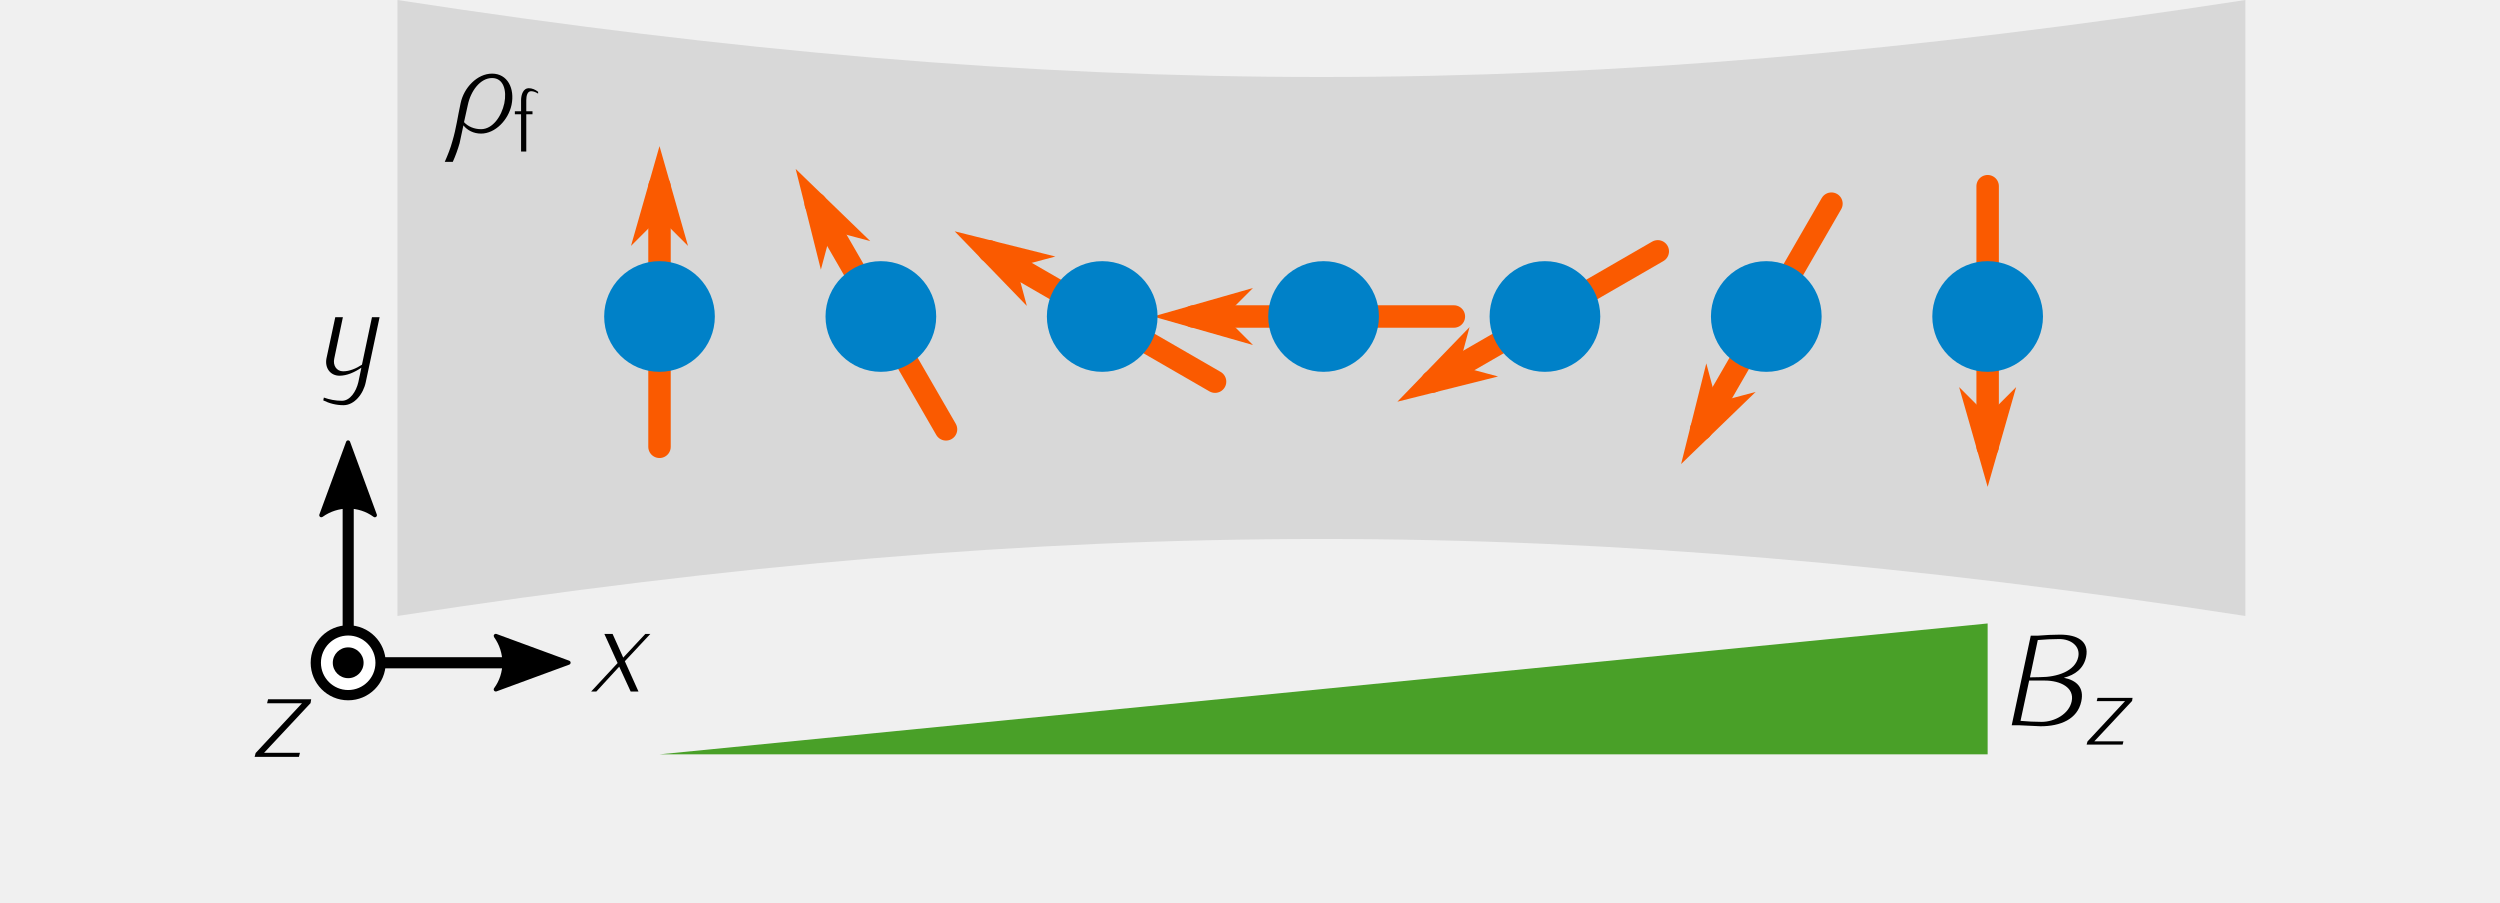
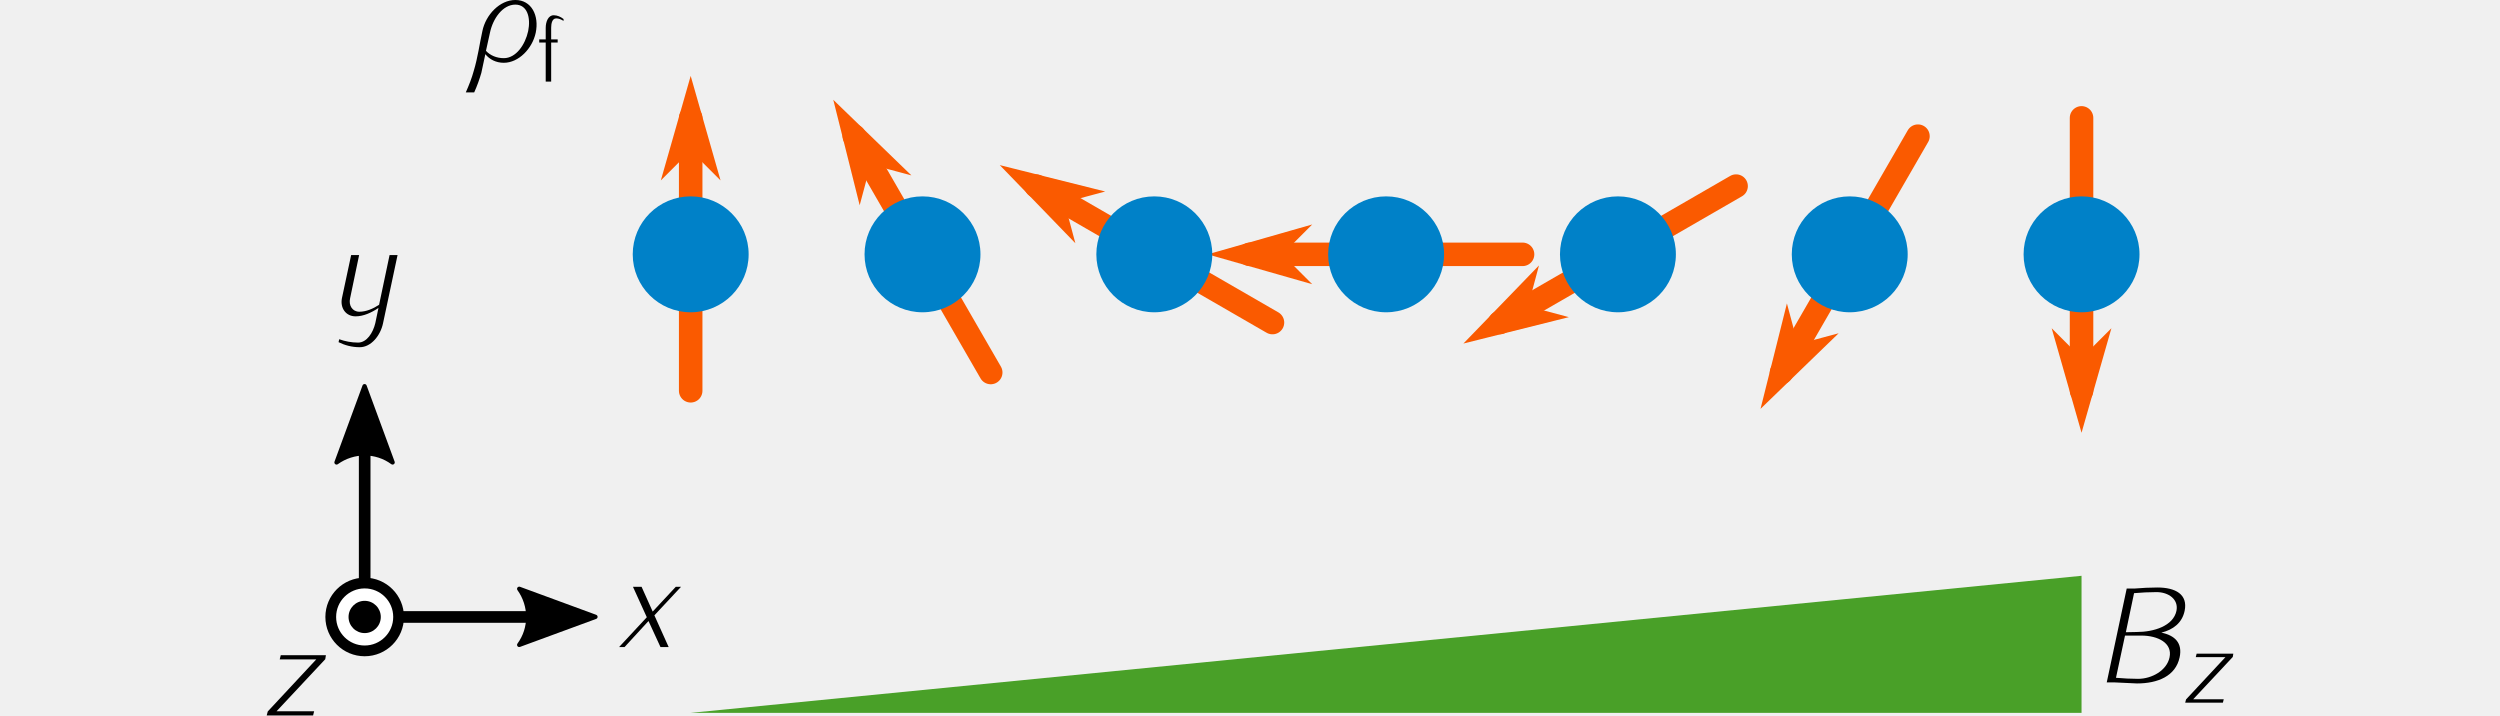
- <svg xmlns="http://www.w3.org/2000/svg" xmlns:xlink="http://www.w3.org/1999/xlink" width="68.726mm" height="24.806mm" viewBox="0 0 243.518 87.894" id="svg2" version="1.1">
+ <svg xmlns="http://www.w3.org/2000/svg" xmlns:xlink="http://www.w3.org/1999/xlink" width="65.625mm" height="18.781mm" viewBox="0 0 232.53 66.549" id="svg2" version="1.1">
  <defs id="defs4">
    <marker orient="auto" refY="0" refX="0" id="marker10946" style="overflow:visible">
      <path id="path10948" d="M 0,0 5,-5 -12.5,0 5,5 0,0 Z" style="fill:#fa5a00;fill-opacity:1;fill-rule:evenodd;stroke:#fa5a00;stroke-width:1pt;stroke-opacity:1" transform="matrix(-0.2,0,0,-0.2,-1.2,0)" />
    </marker>
    <marker style="overflow:visible" id="marker10736" refX="0" refY="0" orient="auto">
      <path transform="matrix(-0.2,0,0,-0.2,-1.2,0)" style="fill:#fa5a00;fill-opacity:1;fill-rule:evenodd;stroke:#fa5a00;stroke-width:1pt;stroke-opacity:1" d="M 0,0 5,-5 -12.5,0 5,5 0,0 Z" id="path10738" />
    </marker>
    <marker orient="auto" refY="0" refX="0" id="marker10448" style="overflow:visible">
      <path id="path10450" d="M 0,0 5,-5 -12.5,0 5,5 0,0 Z" style="fill:#fa5a00;fill-opacity:1;fill-rule:evenodd;stroke:#fa5a00;stroke-width:1pt;stroke-opacity:1" transform="matrix(-0.2,0,0,-0.2,-1.2,0)" />
    </marker>
    <marker style="overflow:visible" id="marker10202" refX="0" refY="0" orient="auto">
      <path transform="matrix(-0.2,0,0,-0.2,-1.2,0)" style="fill:#fa5a00;fill-opacity:1;fill-rule:evenodd;stroke:#fa5a00;stroke-width:1pt;stroke-opacity:1" d="M 0,0 5,-5 -12.5,0 5,5 0,0 Z" id="path10204" />
    </marker>
    <marker orient="auto" refY="0" refX="0" id="marker9968" style="overflow:visible">
      <path id="path9970" d="M 0,0 5,-5 -12.5,0 5,5 0,0 Z" style="fill:#fa5a00;fill-opacity:1;fill-rule:evenodd;stroke:#fa5a00;stroke-width:1pt;stroke-opacity:1" transform="matrix(-0.2,0,0,-0.2,-1.2,0)" />
    </marker>
    <marker style="overflow:visible" id="marker9776" refX="0" refY="0" orient="auto">
      <path transform="matrix(-0.2,0,0,-0.2,-1.2,0)" style="fill:#fa5a00;fill-opacity:1;fill-rule:evenodd;stroke:#fa5a00;stroke-width:1pt;stroke-opacity:1" d="M 0,0 5,-5 -12.5,0 5,5 0,0 Z" id="path9778" />
    </marker>
    <marker orient="auto" refY="0" refX="0" id="marker8134" style="overflow:visible">
      <path id="path8136" d="M 0,0 5,-5 -12.5,0 5,5 0,0 Z" style="fill:#fa5a00;fill-opacity:1;fill-rule:evenodd;stroke:#fa5a00;stroke-width:1pt;stroke-opacity:1" transform="matrix(-0.2,0,0,-0.2,-1.2,0)" />
    </marker>
    <marker style="overflow:visible" id="marker7216" refX="0" refY="0" orient="auto">
      <path transform="scale(-0.6,-0.6)" d="M 8.719,4.034 -2.207,0.016 8.719,-4.002 c -1.745,2.372 -1.735,5.617 -6e-7,8.035 z" style="fill:#000000;fill-opacity:1;fill-rule:evenodd;stroke:#000000;stroke-width:0.625;stroke-linejoin:round;stroke-opacity:1" id="path7218" />
    </marker>
    <marker orient="auto" refY="0" refX="0" id="marker14678" style="overflow:visible">
      <path id="path14680" style="fill:#fa5a00;fill-opacity:1;fill-rule:evenodd;stroke:#fa5a00;stroke-width:0.625;stroke-linejoin:round;stroke-opacity:1" d="M 8.719,4.034 -2.207,0.016 8.719,-4.002 c -1.745,2.372 -1.735,5.617 -6e-7,8.035 z" transform="scale(-0.6,-0.6)" />
    </marker>
    <marker orient="auto" refY="0" refX="0" id="marker13339" style="overflow:visible">
      <path id="path13341" style="fill:#000000;fill-opacity:1;fill-rule:evenodd;stroke:#000000;stroke-width:0.625;stroke-linejoin:round;stroke-opacity:1" d="M 8.719,4.034 -2.207,0.016 8.719,-4.002 c -1.745,2.372 -1.735,5.617 -6e-7,8.035 z" transform="scale(-0.6,-0.6)" />
    </marker>
    <marker orient="auto" refY="0" refX="0" id="Arrow1Mstart" style="overflow:visible">
      <path id="path4160" d="M 0,0 5,-5 -12.5,0 5,5 0,0 Z" style="fill:#49a028;fill-opacity:1;fill-rule:evenodd;stroke:#49a028;stroke-width:1pt;stroke-opacity:1" transform="matrix(0.4,0,0,0.4,4,0)" />
    </marker>
    <marker orient="auto" refY="0" refX="0" id="Arrow1Lend" style="overflow:visible">
      <path id="path4157" d="M 0,0 5,-5 -12.5,0 5,5 0,0 Z" style="fill:#000000;fill-opacity:1;fill-rule:evenodd;stroke:#000000;stroke-width:1pt;stroke-opacity:1" transform="matrix(-0.8,0,0,-0.8,-10,0)" />
    </marker>
    <marker style="overflow:visible" id="marker8777" refX="0" refY="0" orient="auto">
      <path transform="matrix(-0.2,0,0,-0.2,-1.2,0)" style="fill:#49a028;fill-opacity:1;fill-rule:evenodd;stroke:#49a028;stroke-width:1pt;stroke-opacity:1" d="M 0,0 5,-5 -12.5,0 5,5 0,0 Z" id="path8779" />
    </marker>
    <marker style="overflow:visible" id="marker6173" refX="0" refY="0" orient="auto">
      <path transform="scale(-0.6,-0.6)" d="M 8.719,4.034 -2.207,0.016 8.719,-4.002 c -1.745,2.372 -1.735,5.617 -6e-7,8.035 z" style="fill:#000000;fill-opacity:1;fill-rule:evenodd;stroke:#000000;stroke-width:0.625;stroke-linejoin:round;stroke-opacity:1" id="path6175" />
    </marker>
    <marker orient="auto" refY="0" refX="0" id="marker6109" style="overflow:visible">
      <path id="path6111" style="fill:#000000;fill-opacity:1;fill-rule:evenodd;stroke:#000000;stroke-width:0.625;stroke-linejoin:round;stroke-opacity:1" d="M 8.719,4.034 -2.207,0.016 8.719,-4.002 c -1.745,2.372 -1.735,5.617 -6e-7,8.035 z" transform="scale(-0.6,-0.6)" />
    </marker>
    <marker style="overflow:visible" id="marker6079" refX="0" refY="0" orient="auto">
      <path transform="matrix(-1.1,0,0,-1.1,-1.1,0)" d="M 8.719,4.034 -2.207,0.016 8.719,-4.002 c -1.745,2.372 -1.735,5.617 -6e-7,8.035 z" style="fill:#000000;fill-opacity:1;fill-rule:evenodd;stroke:#000000;stroke-width:0.625;stroke-linejoin:round;stroke-opacity:1" id="path6081" />
    </marker>
    <marker style="overflow:visible" id="marker6027" refX="0" refY="0" orient="auto">
      <path transform="matrix(-1.1,0,0,-1.1,-1.1,0)" d="M 8.719,4.034 -2.207,0.016 8.719,-4.002 c -1.745,2.372 -1.735,5.617 -6e-7,8.035 z" style="fill:#000000;fill-opacity:1;fill-rule:evenodd;stroke:#000000;stroke-width:0.625;stroke-linejoin:round;stroke-opacity:1" id="path6029" />
    </marker>
    <marker orient="auto" refY="0" refX="0" id="marker5863" style="overflow:visible">
      <path id="path5865" d="M 0,0 5,-5 -12.5,0 5,5 0,0 Z" style="fill:#000000;fill-opacity:1;fill-rule:evenodd;stroke:#000000;stroke-width:1pt;stroke-opacity:1" transform="matrix(-0.2,0,0,-0.2,-1.2,0)" />
    </marker>
    <marker orient="auto" refY="0" refX="0" id="Arrow2Mend" style="overflow:visible">
      <path id="path4181" style="fill:#c84800;fill-opacity:1;fill-rule:evenodd;stroke:#c84800;stroke-width:0.625;stroke-linejoin:round;stroke-opacity:1" d="M 8.719,4.034 -2.207,0.016 8.719,-4.002 c -1.745,2.372 -1.735,5.617 -6e-7,8.035 z" transform="scale(-0.6,-0.6)" />
    </marker>
    <marker orient="auto" refY="0" refX="0" id="Arrow2Lend" style="overflow:visible">
      <path id="path4175" style="fill:#ffcdb1;fill-opacity:1;fill-rule:evenodd;stroke:#ffcdb1;stroke-width:0.625;stroke-linejoin:round;stroke-opacity:1" d="M 8.719,4.034 -2.207,0.016 8.719,-4.002 c -1.745,2.372 -1.735,5.617 -6e-7,8.035 z" transform="matrix(-1.1,0,0,-1.1,-1.1,0)" />
    </marker>
    <g id="g13695">
      <symbol id="glyph0-0" overflow="visible" style="overflow:visible">
        <path id="path13698" d="" style="stroke:none" />
      </symbol>
      <symbol id="glyph0-1" overflow="visible" style="overflow:visible">
        <path id="path13701" d="M 6.328,-1.859 C 6.562,-2.938 5.969,-3.5 4.969,-3.703 c 0.875,-0.219 1.547,-0.719 1.734,-1.625 0.25,-1.219 -0.672,-1.734 -2.031,-1.734 -0.562,0 -1.125,0.031 -1.703,0.078 l -0.578,0 L 0.906,0 1.484,0 3.156,0.078 c 1.547,0 2.875,-0.547 3.172,-1.938 z M 6.094,-5.328 C 5.859,-4.203 4.422,-3.75 3.125,-3.75 L 2.328,-3.734 2.938,-6.641 C 3.5,-6.688 4.047,-6.719 4.609,-6.719 c 0.906,0 1.656,0.547 1.484,1.391 z m -0.516,3.469 c -0.203,0.969 -1.312,1.594 -2.344,1.594 -0.547,0 -1.094,-0.031 -1.641,-0.078 l 0.672,-3.141 1.219,0 c 1.219,0 2.328,0.547 2.094,1.625 z m 0,0" style="stroke:none" />
      </symbol>
      <symbol id="glyph0-2" overflow="visible" style="overflow:visible">
        <path id="path13704" d="m 3.797,0 -1.062,-2.359 1.984,-2.125 -0.391,0 -1.719,1.844 -0.828,-1.844 -0.641,0 1.031,2.266 L 0.109,0 0.516,0 2.297,-1.938 3.188,0 Z m 0,0" style="stroke:none" />
      </symbol>
      <symbol id="glyph0-3" overflow="visible" style="overflow:visible">
        <path id="path13707" d="m 3.984,0.578 1.078,-5.062 -0.594,0 -0.781,3.703 c -0.453,0.297 -0.969,0.516 -1.469,0.516 -0.516,0 -0.812,-0.469 -0.688,-1 l 0.672,-3.219 -0.594,0 -0.688,3.219 C 0.781,-0.531 1.219,0.078 1.938,0.078 c 0.578,0 1.172,-0.266 1.703,-0.625 l -0.234,1.125 C 3.234,1.312 2.766,2.031 2.125,2.031 c -0.5,0 -0.969,-0.094 -1.406,-0.25 L 0.672,2 c 0.469,0.234 1,0.375 1.578,0.375 0.844,0 1.547,-0.875 1.734,-1.797 z m 0,0" style="stroke:none" />
      </symbol>
      <symbol id="glyph0-4" overflow="visible" style="overflow:visible">
        <path id="path13710" d="m 3.656,0 0.078,-0.312 -2.797,0 3.625,-3.875 0.047,-0.297 -3.359,0 -0.078,0.312 2.719,0 -3.609,3.875 L 0.203,0 Z m 0,0" style="stroke:none" />
      </symbol>
      <symbol id="glyph0-5" overflow="visible" style="overflow:visible">
        <path id="path13713" d="m 5.281,-2.141 c 0.266,-1.281 -0.312,-2.438 -1.516,-2.438 -1.156,0 -2.203,1.094 -2.453,2.312 C 1.094,-1.281 0.969,-0.297 0.672,0.688 0.531,1.219 0.312,1.766 0.078,2.297 l 0.625,0 C 0.922,1.812 1.094,1.328 1.234,0.844 L 1.531,-0.547 c 0.312,0.391 0.797,0.641 1.375,0.641 1.109,0 2.125,-1.062 2.375,-2.234 z m -0.562,-0.125 C 4.5,-1.25 3.812,-0.25 2.906,-0.25 2.375,-0.25 1.891,-0.453 1.578,-0.797 L 1.875,-2.141 c 0.219,-1.062 0.953,-2.094 1.891,-2.094 0.891,0 1.156,0.969 0.953,1.969 z m 0,0" style="stroke:none" />
      </symbol>
      <symbol id="glyph1-0" overflow="visible" style="overflow:visible">
        <path id="path13716" d="" style="stroke:none" />
      </symbol>
      <symbol id="glyph1-1" overflow="visible" style="overflow:visible">
        <path id="path13719" d="m 1.781,-0.219 0,-0.156 c -0.156,0.109 -0.328,0.188 -0.516,0.188 -0.297,0 -0.344,-0.359 -0.344,-0.703 l 0,-2.25 -0.406,0 0,2.25 c 0,0.469 0.172,0.953 0.578,0.953 0.25,0 0.484,-0.125 0.688,-0.281 z m -0.797,-4 c 0,-0.141 -0.125,-0.25 -0.266,-0.25 -0.141,0 -0.25,0.109 -0.25,0.25 0,0.141 0.109,0.266 0.25,0.266 0.141,0 0.266,-0.125 0.266,-0.266 z m 0,0" style="stroke:none" />
      </symbol>
      <symbol id="glyph1-2" overflow="visible" style="overflow:visible">
        <path id="path13722" d="m 1.953,-4.516 0,-0.141 C 1.734,-4.828 1.484,-4.938 1.219,-4.938 0.812,-4.938 0.625,-4.453 0.625,-4 l 0,0.859 -0.484,0 0,0.234 0.484,0 0,2.906 0.406,0 0,-2.906 0.484,0 0,-0.234 -0.484,0 0,-0.859 c 0,-0.328 0.078,-0.703 0.375,-0.703 0.188,0 0.375,0.078 0.547,0.188 z m 0,0" style="stroke:none" />
      </symbol>
    </g>
    <clipPath id="clip1">
      <path id="path13725" d="m 12,2 11,0 0,7.387 -11,0 z m 0,0" />
    </clipPath>
    <clipPath id="clip2">
      <path id="path13728" d="m 22,2 7,0 0,7.387 -7,0 z m 0,0" />
    </clipPath>
    <clipPath id="clip3">
      <path id="path13731" d="m 30,2 7,0 0,7.387 -7,0 z m 0,0" />
    </clipPath>
  </defs>
-   <g id="layer1" transform="translate(-118.7243,-145.492)">
-     <path style="opacity:1;fill:#d8d8d8;fill-opacity:1;fill-rule:nonzero;stroke:none;stroke-width:2.5;stroke-linecap:round;stroke-linejoin:miter;stroke-miterlimit:4;stroke-dasharray:none;stroke-dashoffset:0;stroke-opacity:1" d="m 157.439,145.492 c 65,10 115,10 180,0 l 0,60 c -65,-10 -115,-10 -180,0 z" id="rect8892" />
+   <g id="layer1" transform="translate(-118.7243,-152.664)">
    <path style="fill:none;fill-rule:evenodd;stroke:#000000;stroke-width:1.081;stroke-linecap:round;stroke-linejoin:miter;stroke-miterlimit:4;stroke-dasharray:none;stroke-opacity:1;marker-end:url(#marker6109)" d="m 152.641,210.051 0,-20.031" id="path4144" />
    <use transform="matrix(1.25,0,0,1.25,167.4021,204.0813)" id="use13740" y="7.014" x="7.014" xlink:href="#glyph0-2" width="100%" height="100%" style="fill:#000000;fill-opacity:1" />
    <use transform="matrix(1.25,0,0,1.25,134.3664,173.2236)" style="clip-rule:nonzero;fill:#000000;fill-opacity:1" height="100%" width="100%" xlink:href="#glyph0-3" x="12.005" y="7.014" id="use13746" />
    <use transform="matrix(1.25,0,0,1.25,121.032,210.445)" style="clip-rule:nonzero;fill:#000000;fill-opacity:1" height="100%" width="100%" xlink:href="#glyph0-4" x="17.793" y="7.014" id="use13748" />
    <g transform="matrix(1.25,0,0,1.25,201.1732,183.6676)" style="clip-rule:nonzero" clip-path="url(#clip3)" id="g13760">
      <g style="fill:#000000;fill-opacity:1" id="g13762" />
    </g>
    <path id="path7214" d="m 152.641,210.051 20.031,0" style="fill:none;fill-rule:evenodd;stroke:#000000;stroke-width:1.081;stroke-linecap:round;stroke-linejoin:miter;stroke-miterlimit:4;stroke-dasharray:none;stroke-opacity:1;marker-end:url(#marker7216)" />
    <path style="fill:none;fill-rule:evenodd;stroke:#fa5a00;stroke-width:2.188;stroke-linecap:round;stroke-linejoin:miter;stroke-miterlimit:4;stroke-dasharray:none;stroke-opacity:1;marker-end:url(#marker8134)" d="m 182.965,189.012 0,-25.382" id="path8096" />
    <path id="path9774" d="m 210.872,187.312 -12.691,-21.982" style="fill:none;fill-rule:evenodd;stroke:#fa5a00;stroke-width:2.188;stroke-linecap:round;stroke-linejoin:miter;stroke-miterlimit:4;stroke-dasharray:none;stroke-opacity:1;marker-end:url(#marker9776)" />
    <path style="fill:none;fill-rule:evenodd;stroke:#fa5a00;stroke-width:2.188;stroke-linecap:round;stroke-linejoin:miter;stroke-miterlimit:4;stroke-dasharray:none;stroke-opacity:1;marker-end:url(#marker9968)" d="M 237.079,182.666 215.098,169.975" id="path9966" />
    <path id="path10200" d="m 260.341,176.321 -25.382,0" style="fill:none;fill-rule:evenodd;stroke:#fa5a00;stroke-width:2.188;stroke-linecap:round;stroke-linejoin:miter;stroke-miterlimit:4;stroke-dasharray:none;stroke-opacity:1;marker-end:url(#marker10202)" />
    <path style="fill:none;fill-rule:evenodd;stroke:#fa5a00;stroke-width:2.188;stroke-linecap:round;stroke-linejoin:miter;stroke-miterlimit:4;stroke-dasharray:none;stroke-opacity:1;marker-end:url(#marker10448)" d="m 280.203,169.975 -21.982,12.691" id="path10446" />
    <path id="path10734" d="m 297.119,165.33 -12.691,21.982" style="fill:none;fill-rule:evenodd;stroke:#fa5a00;stroke-width:2.188;stroke-linecap:round;stroke-linejoin:miter;stroke-miterlimit:4;stroke-dasharray:none;stroke-opacity:1;marker-end:url(#marker10736)" />
    <path style="fill:none;fill-rule:evenodd;stroke:#fa5a00;stroke-width:2.188;stroke-linecap:round;stroke-linejoin:miter;stroke-miterlimit:4;stroke-dasharray:none;stroke-opacity:1;marker-end:url(#marker10946)" d="m 312.335,163.629 0,25.382" id="path10944" />
    <g transform="translate(-77.34962,-34.04841)" id="g15489">
      <use transform="matrix(1.25,0,0,1.25,201.1732,183.6676)" style="clip-rule:nonzero;fill:#000000;fill-opacity:1" height="100%" width="100%" xlink:href="#glyph0-5" x="30.501" y="7.014" id="use13764" />
      <g transform="matrix(1.25,0,0,1.25,201.1732,183.6676)" style="fill:#000000;fill-opacity:1" id="g13766">
        <use height="100%" width="100%" xlink:href="#glyph1-2" x="35.9" y="8.508" id="use13768" />
      </g>
    </g>
    <g id="g9459" transform="matrix(0.8751175,0,0,0.8751175,37.93343,25.52634)">
      <circle r="6.16" cy="172.313" cx="165.728" id="path9425" style="opacity:1;fill:#0081c8;fill-opacity:1;fill-rule:nonzero;stroke:none;stroke-width:2.5;stroke-linecap:round;stroke-linejoin:miter;stroke-miterlimit:4;stroke-dasharray:none;stroke-dashoffset:0;stroke-opacity:1" />
      <circle r="6.16" cy="172.313" cx="190.367" id="circle9431" style="opacity:1;fill:#0081c8;fill-opacity:1;fill-rule:nonzero;stroke:none;stroke-width:2.5;stroke-linecap:round;stroke-linejoin:miter;stroke-miterlimit:4;stroke-dasharray:none;stroke-dashoffset:0;stroke-opacity:1" />
      <circle style="opacity:1;fill:#0081c8;fill-opacity:1;fill-rule:nonzero;stroke:none;stroke-width:2.5;stroke-linecap:round;stroke-linejoin:miter;stroke-miterlimit:4;stroke-dasharray:none;stroke-dashoffset:0;stroke-opacity:1" id="circle9435" cx="215.005" cy="172.313" r="6.16" />
      <circle style="opacity:1;fill:#0081c8;fill-opacity:1;fill-rule:nonzero;stroke:none;stroke-width:2.5;stroke-linecap:round;stroke-linejoin:miter;stroke-miterlimit:4;stroke-dasharray:none;stroke-dashoffset:0;stroke-opacity:1" id="circle9439" cx="239.644" cy="172.313" r="6.16" />
      <circle r="6.16" cy="172.313" cx="264.283" id="circle9443" style="opacity:1;fill:#0081c8;fill-opacity:1;fill-rule:nonzero;stroke:none;stroke-width:2.5;stroke-linecap:round;stroke-linejoin:miter;stroke-miterlimit:4;stroke-dasharray:none;stroke-dashoffset:0;stroke-opacity:1" />
      <circle r="6.16" cy="172.313" cx="288.921" id="circle9447" style="opacity:1;fill:#0081c8;fill-opacity:1;fill-rule:nonzero;stroke:none;stroke-width:2.5;stroke-linecap:round;stroke-linejoin:miter;stroke-miterlimit:4;stroke-dasharray:none;stroke-dashoffset:0;stroke-opacity:1" />
      <circle style="opacity:1;fill:#0081c8;fill-opacity:1;fill-rule:nonzero;stroke:none;stroke-width:2.5;stroke-linecap:round;stroke-linejoin:miter;stroke-miterlimit:4;stroke-dasharray:none;stroke-dashoffset:0;stroke-opacity:1" id="circle9451" cx="313.56" cy="172.313" r="6.16" />
    </g>
    <g id="g11245" transform="translate(-0.6183354,-1.173405)">
      <circle r="3.155" cy="211.224" cx="153.259" id="path11235" style="opacity:1;fill:#ffffff;fill-opacity:1;fill-rule:nonzero;stroke:#000000;stroke-width:1;stroke-linecap:round;stroke-linejoin:miter;stroke-miterlimit:4;stroke-dasharray:none;stroke-dashoffset:0;stroke-opacity:1" />
      <circle r="1.5" cy="211.224" cx="153.259" style="fill:#000000;stroke:none" id="path11243" />
    </g>
    <path style="fill:#49a028;fill-opacity:1;fill-rule:evenodd;stroke:none;stroke-width:1px;stroke-linecap:butt;stroke-linejoin:miter;stroke-opacity:1" d="m 182.965,218.969 129.37,0 0,-12.748 z" id="path11255" />
    <g id="g11265" transform="translate(-3.444009,-1.189599)">
      <use style="fill:#000000;fill-opacity:1" height="100%" width="100%" xlink:href="#glyph0-1" x="0" y="7.014" id="use13736" transform="matrix(1.25,0,0,1.25,316.9908,208.5595)" />
      <use transform="matrix(1.015487,0,0,1.015487,307.1458,212.0883)" style="clip-rule:nonzero;fill:#000000;fill-opacity:1" height="100%" width="100%" xlink:href="#glyph0-4" x="17.793" y="7.014" id="use11263" />
    </g>
  </g>
</svg>
